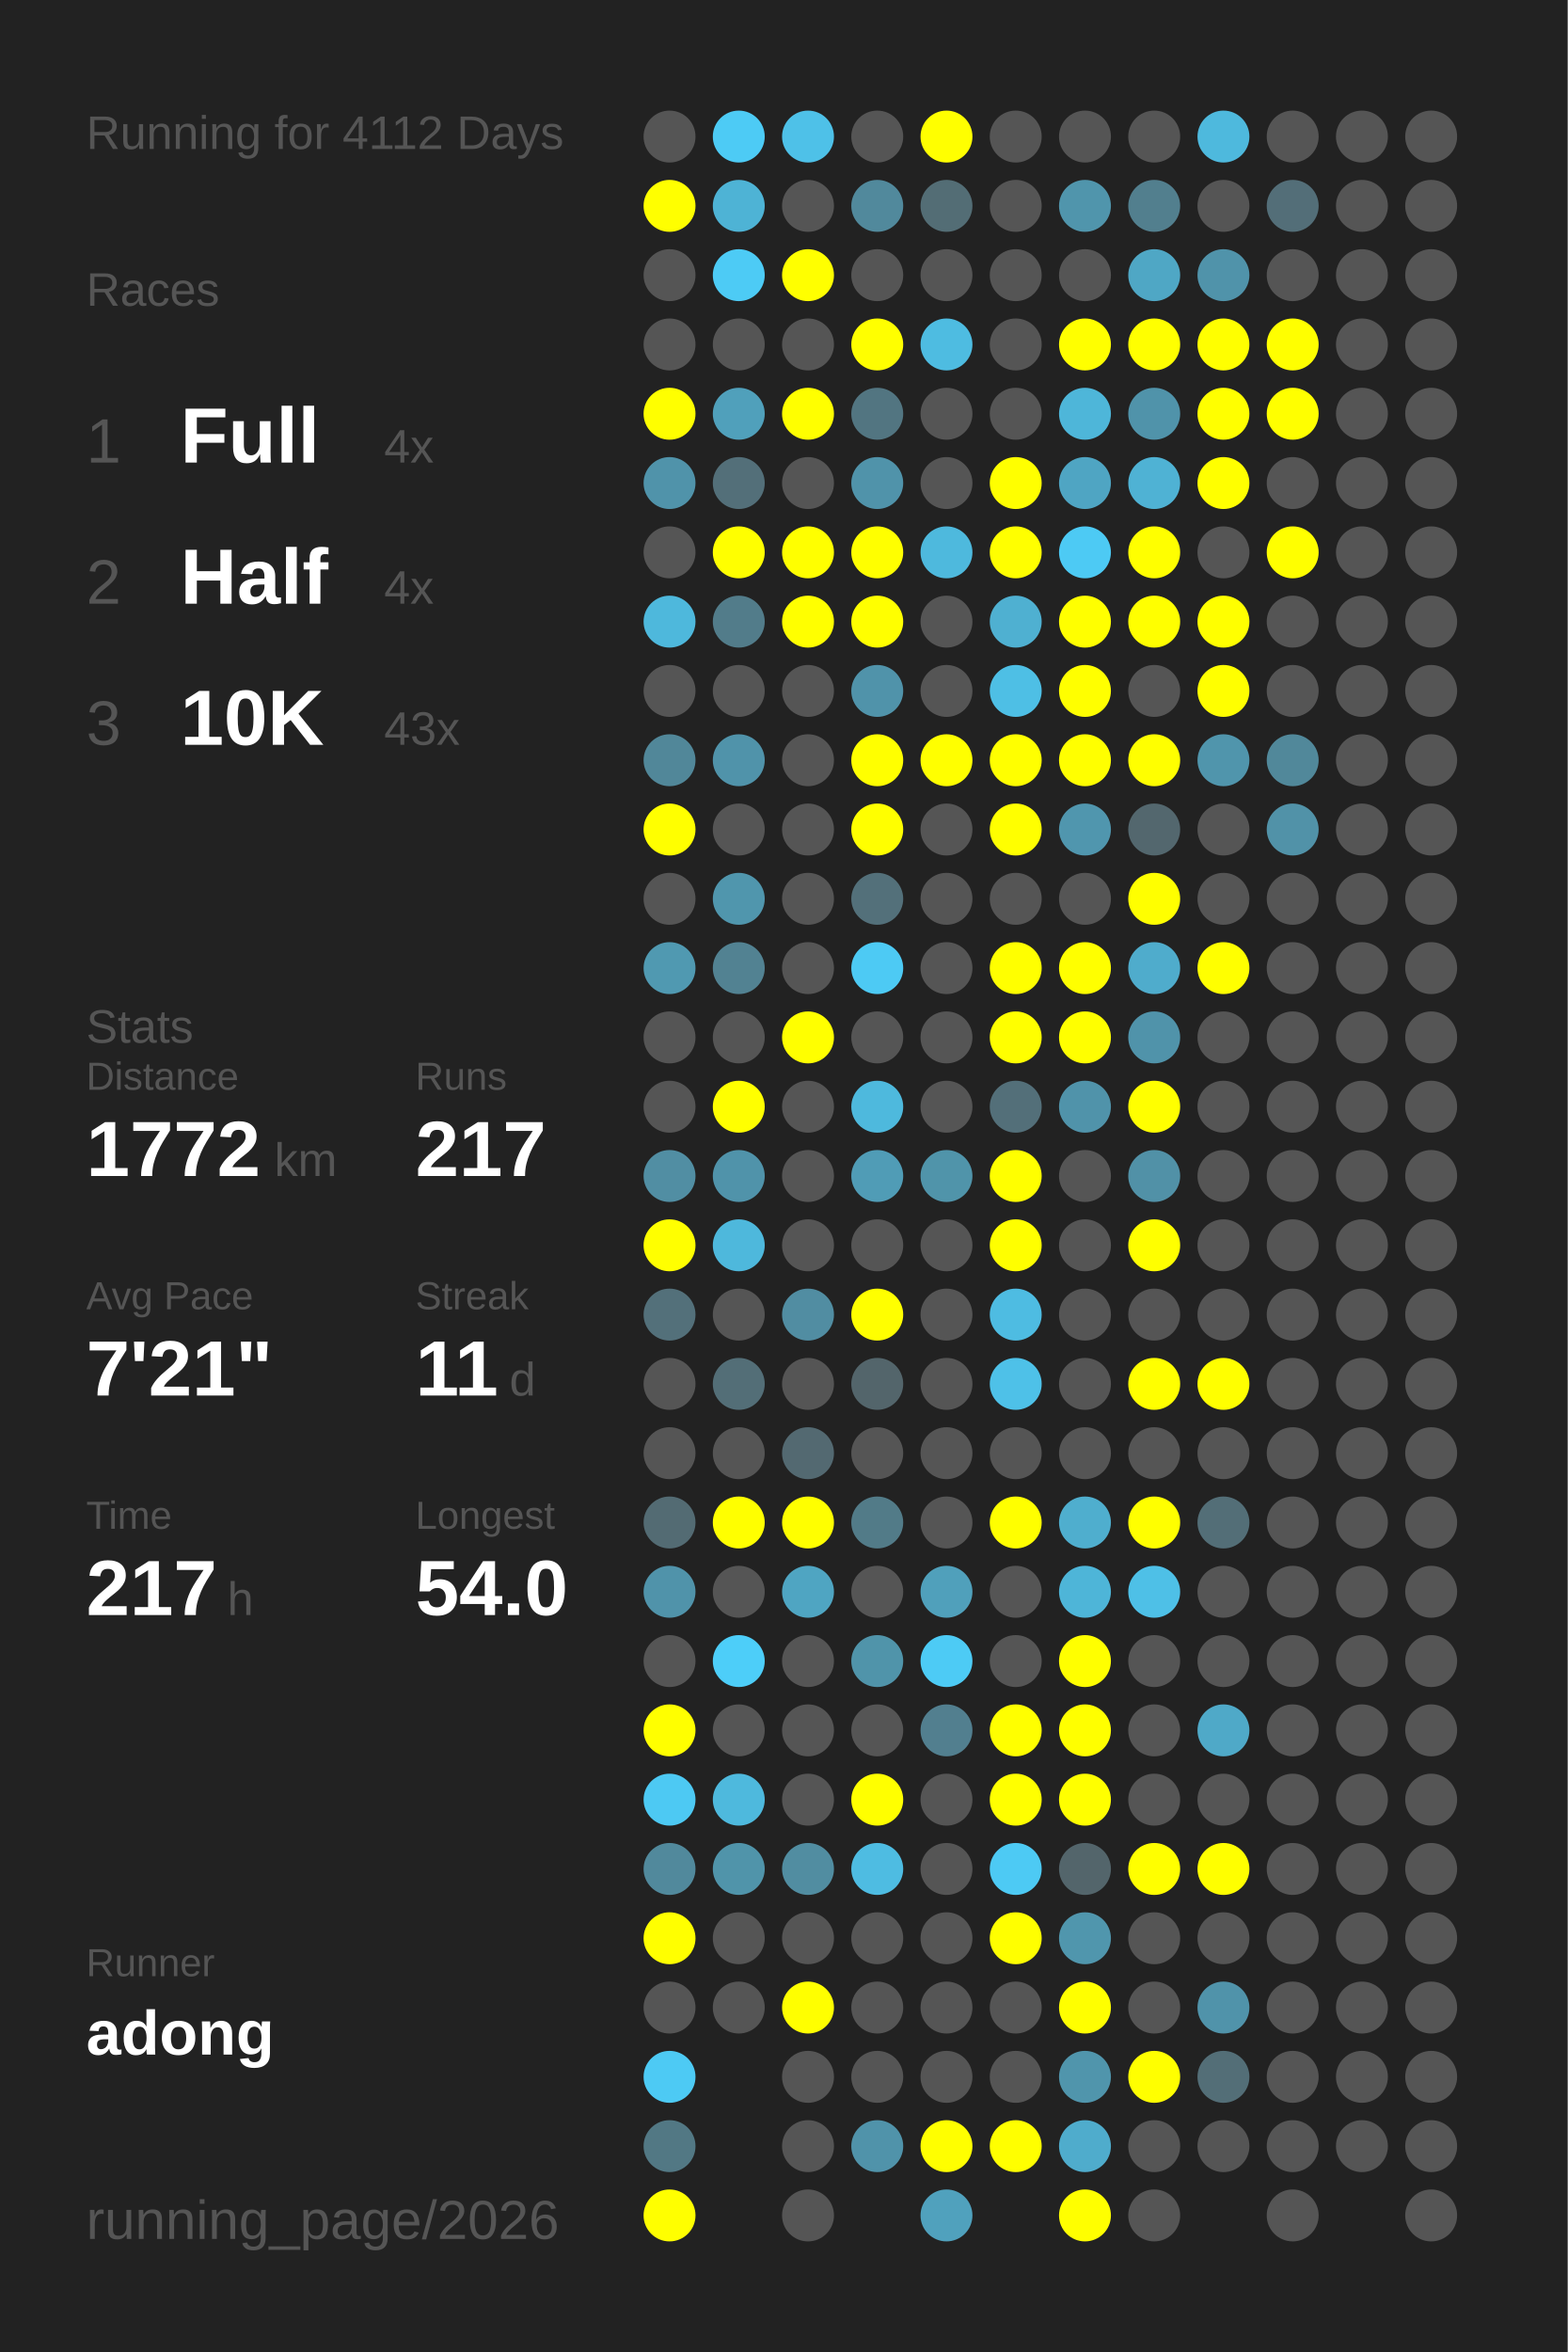
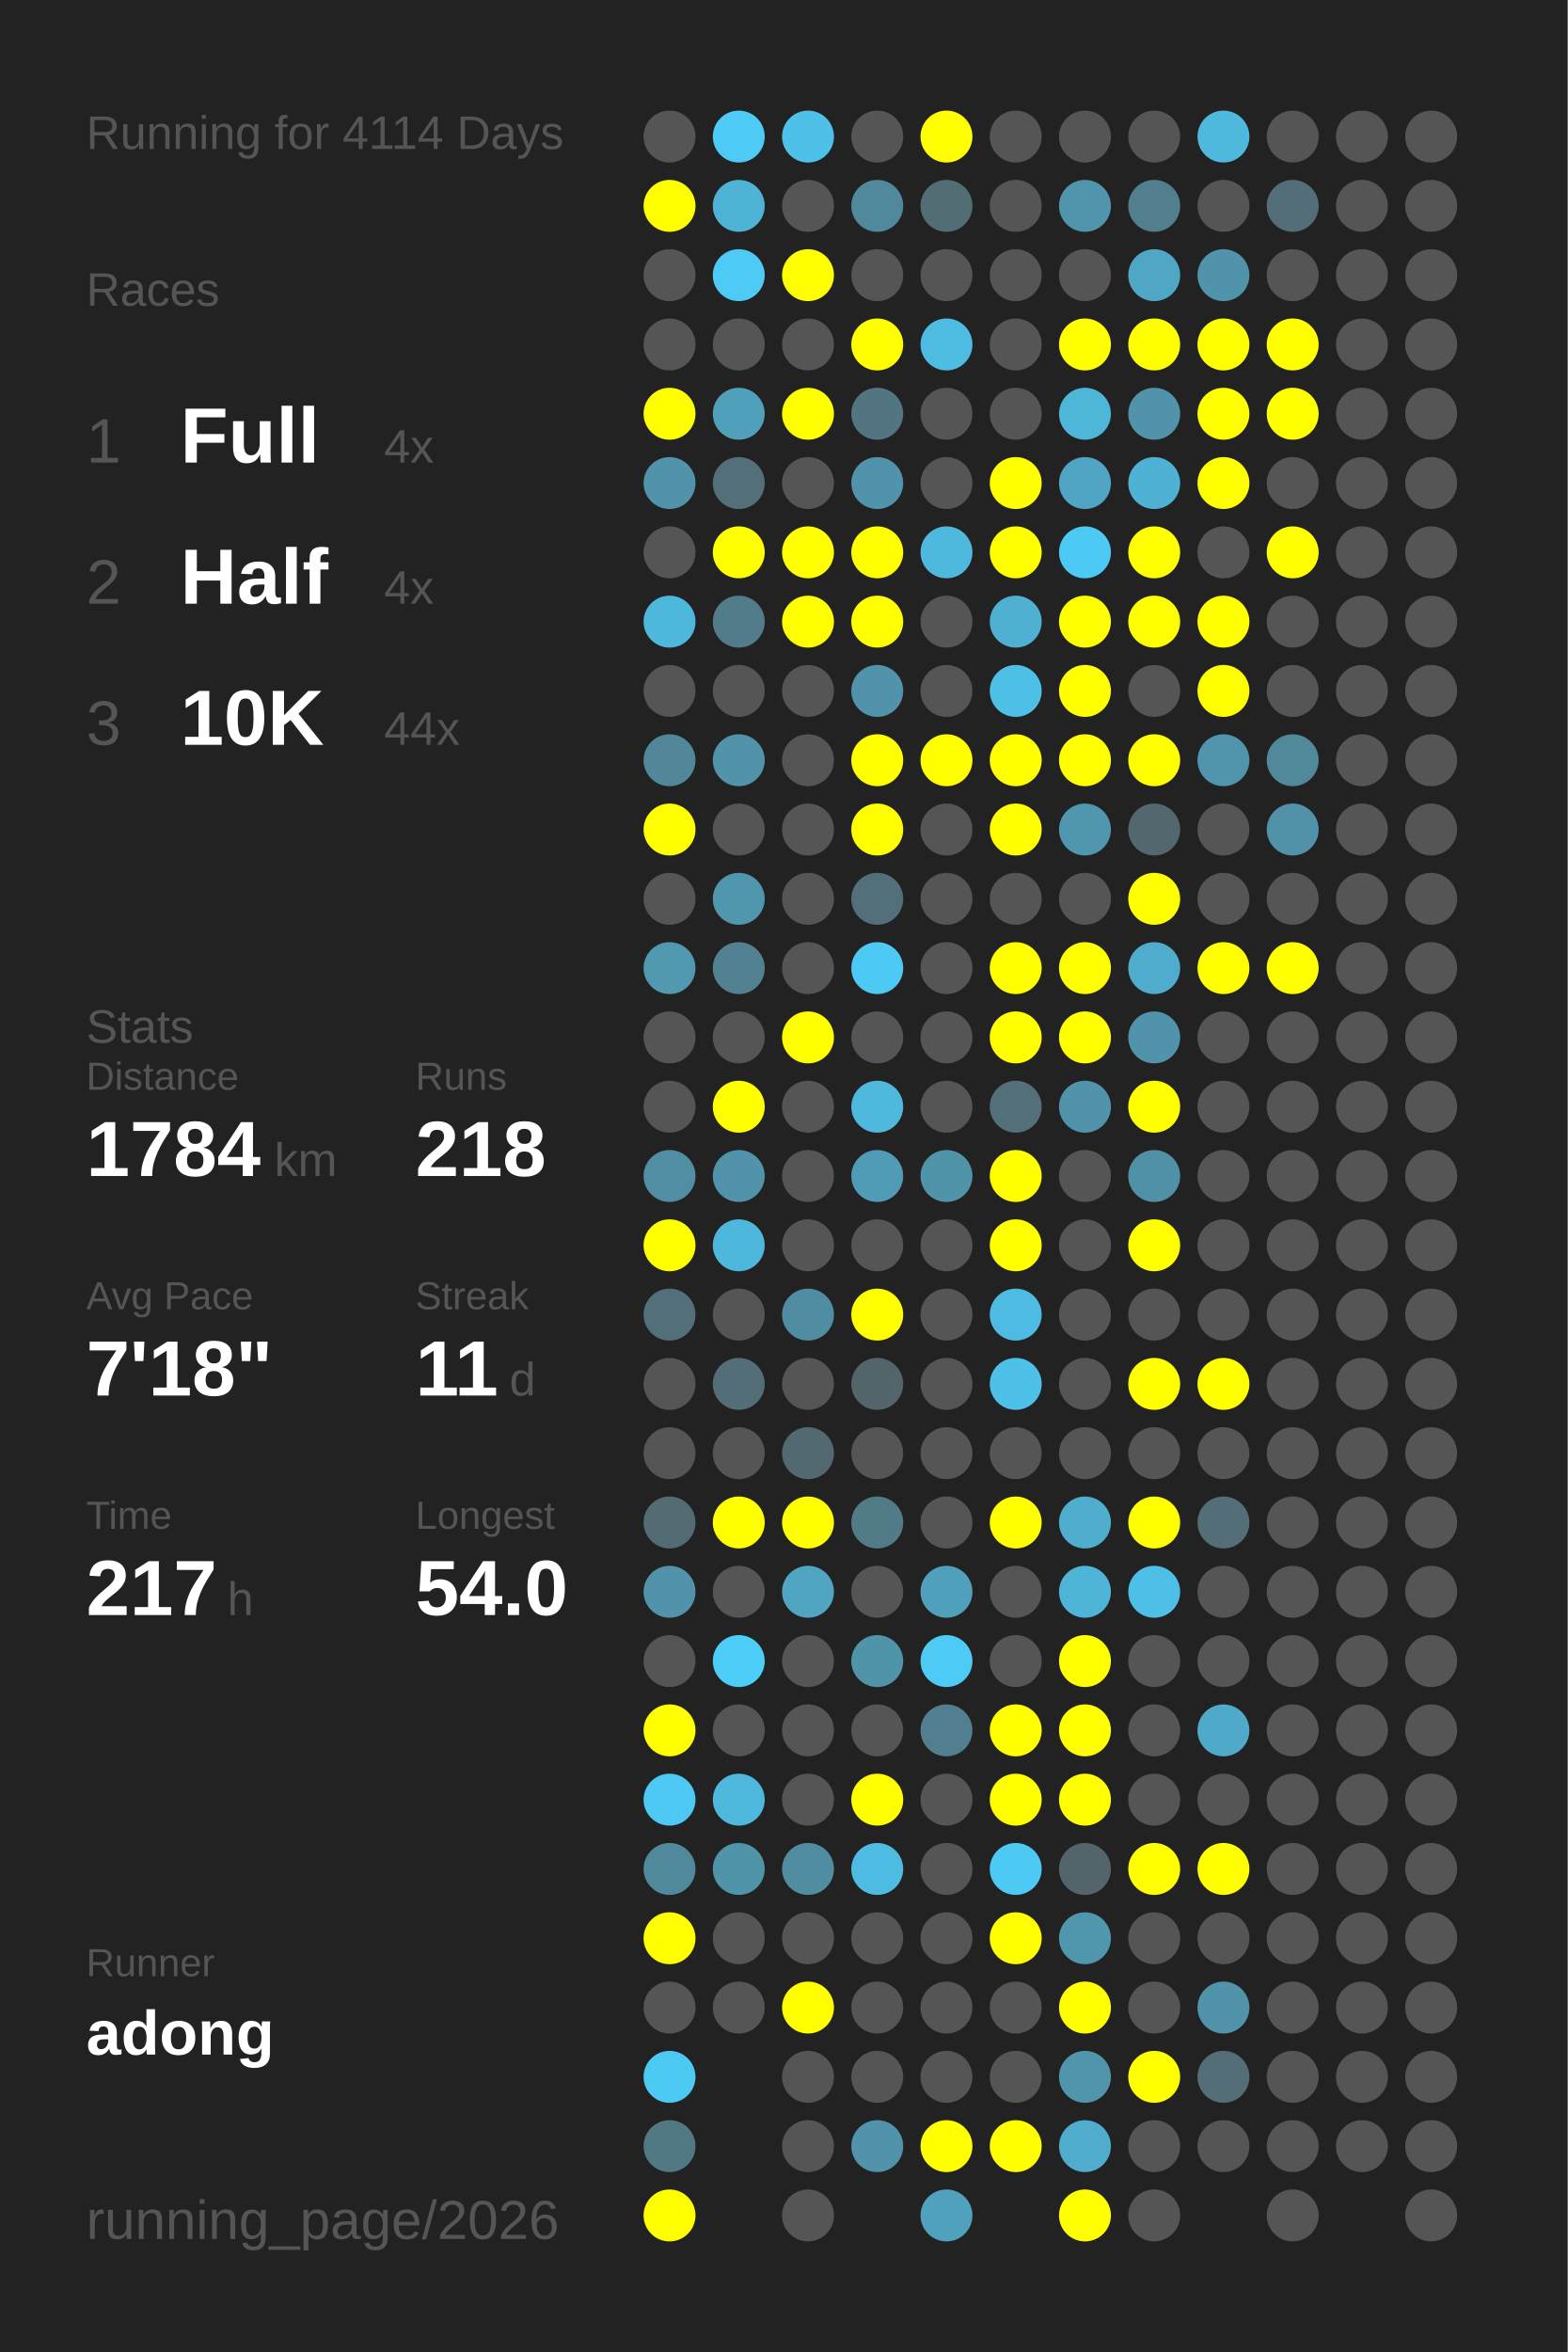
<svg xmlns="http://www.w3.org/2000/svg" baseProfile="full" height="300mm" version="1.1" viewBox="0,0,200,300" width="200mm">
  <defs />
  <rect fill="#222222" height="300" width="200" x="0" y="0" />
-   <text fill="#555555" style="font-size:6px; font-family:Arial;" x="11" y="19">Running for 4112 Days</text>
+   <text fill="#555555" style="font-size:6px; font-family:Arial;" x="11" y="19">Running for 4114 Days</text>
  <text fill="#555555" style="font-size:6px; font-family:Arial;" x="11" y="39">Races</text>
  <text fill="#555555" style="font-size:8px; font-family:Arial;" x="11" y="59">1</text>
  <text fill="#FFFFFF" style="font-size:10px; font-family:Arial; font-weight:bold;" x="23" y="59">Full</text>
  <text fill="#555555" style="font-size:6px; font-family:Arial;" x="49" y="59">4x</text>
  <text fill="#555555" style="font-size:8px; font-family:Arial;" x="11" y="77">2</text>
  <text fill="#FFFFFF" style="font-size:10px; font-family:Arial; font-weight:bold;" x="23" y="77">Half</text>
  <text fill="#555555" style="font-size:6px; font-family:Arial;" x="49" y="77">4x</text>
  <text fill="#555555" style="font-size:8px; font-family:Arial;" x="11" y="95">3</text>
  <text fill="#FFFFFF" style="font-size:10px; font-family:Arial; font-weight:bold;" x="23" y="95">10K</text>
-   <text fill="#555555" style="font-size:6px; font-family:Arial;" x="49" y="95">43x</text>
+   <text fill="#555555" style="font-size:6px; font-family:Arial;" x="49" y="95">44x</text>
  <text fill="#555555" style="font-size:6px; font-family:Arial;" x="11" y="133">Stats</text>
  <text fill="#555555" style="font-size:5px; font-family:Arial;" x="11" y="139">Distance</text>
-   <text fill="#FFFFFF" style="font-size:10px; font-family:Arial; font-weight:bold;" x="11" y="150">1772</text>
+   <text fill="#FFFFFF" style="font-size:10px; font-family:Arial; font-weight:bold;" x="11" y="150">1784</text>
  <text fill="#555555" style="font-size:6px; font-family:Arial;" x="35" y="150">km</text>
  <text fill="#555555" style="font-size:5px; font-family:Arial;" x="53" y="139">Runs</text>
-   <text fill="#FFFFFF" style="font-size:10px; font-family:Arial; font-weight:bold;" x="53" y="150">217</text>
+   <text fill="#FFFFFF" style="font-size:10px; font-family:Arial; font-weight:bold;" x="53" y="150">218</text>
  <text fill="#555555" style="font-size:5px; font-family:Arial;" x="11" y="167">Avg Pace</text>
-   <text fill="#FFFFFF" style="font-size:10px; font-family:Arial; font-weight:bold;" x="11" y="178">7'21"</text>
+   <text fill="#FFFFFF" style="font-size:10px; font-family:Arial; font-weight:bold;" x="11" y="178">7'18"</text>
  <text fill="#555555" style="font-size:5px; font-family:Arial;" x="53" y="167">Streak</text>
  <text fill="#FFFFFF" style="font-size:10px; font-family:Arial; font-weight:bold;" x="53" y="178">11</text>
  <text fill="#555555" style="font-size:6px; font-family:Arial;" x="65" y="178">d</text>
  <text fill="#555555" style="font-size:5px; font-family:Arial;" x="11" y="195">Time</text>
  <text fill="#FFFFFF" style="font-size:10px; font-family:Arial; font-weight:bold;" x="11" y="206">217</text>
  <text fill="#555555" style="font-size:6px; font-family:Arial;" x="29" y="206">h</text>
  <text fill="#555555" style="font-size:5px; font-family:Arial;" x="53" y="195">Longest</text>
  <text fill="#FFFFFF" style="font-size:10px; font-family:Arial; font-weight:bold;" x="53" y="206">54.0</text>
  <text fill="#555555" style="font-size:5px; font-family:Arial;" x="11" y="252.065">Runner</text>
  <text fill="#FFFFFF" style="font-size:8px; font-family:Arial; font-weight:bold;" x="11" y="262.065">adong</text>
  <text fill="#555555" style="font-size:7px; font-family:Arial;" x="11" y="285.581">running_page/2026</text>
  <circle cx="85.417" cy="17.419" fill="#555555" r="3.312" />
  <circle cx="85.417" cy="26.258" fill="#FFFF00" r="3.312" />
  <circle cx="85.417" cy="35.097" fill="#555555" r="3.312" />
  <circle cx="85.417" cy="43.935" fill="#555555" r="3.312" />
  <circle cx="85.417" cy="52.774" fill="#FFFF00" r="3.312" />
  <circle cx="85.417" cy="61.613" fill="#5093aa" r="3.312" />
  <circle cx="85.417" cy="70.452" fill="#555555" r="3.312" />
  <circle cx="85.417" cy="79.29" fill="#4eb8dc" r="3.312" />
  <circle cx="85.417" cy="88.129" fill="#555555" r="3.312" />
  <circle cx="85.417" cy="96.968" fill="#518799" r="3.312" />
  <circle cx="85.417" cy="105.806" fill="#FFFF00" r="3.312" />
  <circle cx="85.417" cy="114.645" fill="#555555" r="3.312" />
  <circle cx="85.417" cy="123.484" fill="#5099b1" r="3.312" />
  <circle cx="85.417" cy="132.323" fill="#555555" r="3.312" />
  <circle cx="85.417" cy="141.161" fill="#555555" r="3.312" />
  <circle cx="85.417" cy="150" fill="#518ea3" r="3.312" />
  <circle cx="85.417" cy="158.839" fill="#FFFF00" r="3.312" />
  <circle cx="85.417" cy="167.677" fill="#53707a" r="3.312" />
  <circle cx="85.417" cy="176.516" fill="#555555" r="3.312" />
  <circle cx="85.417" cy="185.355" fill="#555555" r="3.312" />
  <circle cx="85.417" cy="194.194" fill="#536b73" r="3.312" />
  <circle cx="85.417" cy="203.032" fill="#5093aa" r="3.312" />
  <circle cx="85.417" cy="211.871" fill="#555555" r="3.312" />
  <circle cx="85.417" cy="220.71" fill="#FFFF00" r="3.312" />
  <circle cx="85.417" cy="229.548" fill="#4dc9f3" r="3.312" />
  <circle cx="85.417" cy="238.387" fill="#51899c" r="3.312" />
  <circle cx="85.417" cy="247.226" fill="#FFFF00" r="3.312" />
  <circle cx="85.417" cy="256.065" fill="#555555" r="3.312" />
  <circle cx="85.417" cy="264.903" fill="#4dcaf4" r="3.312" />
  <circle cx="85.417" cy="273.742" fill="#527884" r="3.312" />
  <circle cx="85.417" cy="282.581" fill="#FFFF00" r="3.312" />
  <circle cx="94.25" cy="17.419" fill="#4dcbf5" r="3.312" />
  <circle cx="94.25" cy="26.258" fill="#4eb3d5" r="3.312" />
  <circle cx="94.25" cy="35.097" fill="#4dcbf5" r="3.312" />
  <circle cx="94.25" cy="43.935" fill="#555555" r="3.312" />
  <circle cx="94.25" cy="52.774" fill="#50a0bb" r="3.312" />
  <circle cx="94.25" cy="61.613" fill="#536f79" r="3.312" />
  <circle cx="94.25" cy="70.452" fill="#FFFF00" r="3.312" />
  <circle cx="94.25" cy="79.29" fill="#527c8a" r="3.312" />
  <circle cx="94.25" cy="88.129" fill="#555555" r="3.312" />
  <circle cx="94.25" cy="96.968" fill="#5093aa" r="3.312" />
  <circle cx="94.25" cy="105.806" fill="#555555" r="3.312" />
  <circle cx="94.25" cy="114.645" fill="#5096ad" r="3.312" />
  <circle cx="94.25" cy="123.484" fill="#528292" r="3.312" />
  <circle cx="94.25" cy="132.323" fill="#555555" r="3.312" />
  <circle cx="94.25" cy="141.161" fill="#FFFF00" r="3.312" />
  <circle cx="94.25" cy="150" fill="#5093aa" r="3.312" />
  <circle cx="94.25" cy="158.839" fill="#4eb8dc" r="3.312" />
  <circle cx="94.25" cy="167.677" fill="#555555" r="3.312" />
  <circle cx="94.25" cy="176.516" fill="#536e77" r="3.312" />
  <circle cx="94.25" cy="185.355" fill="#555555" r="3.312" />
  <circle cx="94.25" cy="194.194" fill="#FFFF00" r="3.312" />
  <circle cx="94.25" cy="203.032" fill="#555555" r="3.312" />
  <circle cx="94.25" cy="211.871" fill="#4dcef9" r="3.312" />
  <circle cx="94.25" cy="220.71" fill="#555555" r="3.312" />
  <circle cx="94.25" cy="229.548" fill="#4eb9dd" r="3.312" />
  <circle cx="94.25" cy="238.387" fill="#5094aa" r="3.312" />
  <circle cx="94.25" cy="247.226" fill="#555555" r="3.312" />
  <circle cx="94.25" cy="256.065" fill="#555555" r="3.312" />
  <circle cx="103.083" cy="17.419" fill="#4ec1e8" r="3.312" />
  <circle cx="103.083" cy="26.258" fill="#555555" r="3.312" />
  <circle cx="103.083" cy="35.097" fill="#FFFF00" r="3.312" />
  <circle cx="103.083" cy="43.935" fill="#555555" r="3.312" />
  <circle cx="103.083" cy="52.774" fill="#FFFF00" r="3.312" />
  <circle cx="103.083" cy="61.613" fill="#555555" r="3.312" />
  <circle cx="103.083" cy="70.452" fill="#FFFF00" r="3.312" />
  <circle cx="103.083" cy="79.29" fill="#FFFF00" r="3.312" />
  <circle cx="103.083" cy="88.129" fill="#555555" r="3.312" />
  <circle cx="103.083" cy="96.968" fill="#555555" r="3.312" />
  <circle cx="103.083" cy="105.806" fill="#555555" r="3.312" />
  <circle cx="103.083" cy="114.645" fill="#555555" r="3.312" />
  <circle cx="103.083" cy="123.484" fill="#555555" r="3.312" />
  <circle cx="103.083" cy="132.323" fill="#FFFF00" r="3.312" />
  <circle cx="103.083" cy="141.161" fill="#555555" r="3.312" />
  <circle cx="103.083" cy="150" fill="#555555" r="3.312" />
  <circle cx="103.083" cy="158.839" fill="#555555" r="3.312" />
  <circle cx="103.083" cy="167.677" fill="#518da2" r="3.312" />
  <circle cx="103.083" cy="176.516" fill="#555555" r="3.312" />
  <circle cx="103.083" cy="185.355" fill="#536971" r="3.312" />
  <circle cx="103.083" cy="194.194" fill="#FFFF00" r="3.312" />
  <circle cx="103.083" cy="203.032" fill="#4fa5c2" r="3.312" />
  <circle cx="103.083" cy="211.871" fill="#555555" r="3.312" />
  <circle cx="103.083" cy="220.71" fill="#555555" r="3.312" />
  <circle cx="103.083" cy="229.548" fill="#555555" r="3.312" />
  <circle cx="103.083" cy="238.387" fill="#518da1" r="3.312" />
  <circle cx="103.083" cy="247.226" fill="#555555" r="3.312" />
  <circle cx="103.083" cy="256.065" fill="#FFFF00" r="3.312" />
  <circle cx="103.083" cy="264.903" fill="#555555" r="3.312" />
  <circle cx="103.083" cy="273.742" fill="#555555" r="3.312" />
  <circle cx="103.083" cy="282.581" fill="#555555" r="3.312" />
  <circle cx="111.917" cy="17.419" fill="#555555" r="3.312" />
  <circle cx="111.917" cy="26.258" fill="#51899c" r="3.312" />
  <circle cx="111.917" cy="35.097" fill="#555555" r="3.312" />
  <circle cx="111.917" cy="43.935" fill="#FFFF00" r="3.312" />
  <circle cx="111.917" cy="52.774" fill="#527581" r="3.312" />
  <circle cx="111.917" cy="61.613" fill="#5093aa" r="3.312" />
  <circle cx="111.917" cy="70.452" fill="#FFFF00" r="3.312" />
  <circle cx="111.917" cy="79.29" fill="#FFFF00" r="3.312" />
  <circle cx="111.917" cy="88.129" fill="#5093aa" r="3.312" />
  <circle cx="111.917" cy="96.968" fill="#FFFF00" r="3.312" />
  <circle cx="111.917" cy="105.806" fill="#FFFF00" r="3.312" />
  <circle cx="111.917" cy="114.645" fill="#53707a" r="3.312" />
  <circle cx="111.917" cy="123.484" fill="#4dcaf4" r="3.312" />
  <circle cx="111.917" cy="132.323" fill="#555555" r="3.312" />
  <circle cx="111.917" cy="141.161" fill="#4eb9dd" r="3.312" />
  <circle cx="111.917" cy="150" fill="#509cb6" r="3.312" />
  <circle cx="111.917" cy="158.839" fill="#555555" r="3.312" />
  <circle cx="111.917" cy="167.677" fill="#FFFF00" r="3.312" />
  <circle cx="111.917" cy="176.516" fill="#53656b" r="3.312" />
  <circle cx="111.917" cy="185.355" fill="#555555" r="3.312" />
  <circle cx="111.917" cy="194.194" fill="#527b88" r="3.312" />
  <circle cx="111.917" cy="203.032" fill="#555555" r="3.312" />
  <circle cx="111.917" cy="211.871" fill="#5094aa" r="3.312" />
  <circle cx="111.917" cy="220.71" fill="#555555" r="3.312" />
  <circle cx="111.917" cy="229.548" fill="#FFFF00" r="3.312" />
  <circle cx="111.917" cy="238.387" fill="#4ebce2" r="3.312" />
  <circle cx="111.917" cy="247.226" fill="#555555" r="3.312" />
  <circle cx="111.917" cy="256.065" fill="#555555" r="3.312" />
  <circle cx="111.917" cy="264.903" fill="#555555" r="3.312" />
  <circle cx="111.917" cy="273.742" fill="#5093aa" r="3.312" />
  <circle cx="120.75" cy="17.419" fill="#FFFF00" r="3.312" />
  <circle cx="120.75" cy="26.258" fill="#536d75" r="3.312" />
  <circle cx="120.75" cy="35.097" fill="#555555" r="3.312" />
  <circle cx="120.75" cy="43.935" fill="#4ebce1" r="3.312" />
  <circle cx="120.75" cy="52.774" fill="#555555" r="3.312" />
  <circle cx="120.75" cy="61.613" fill="#555555" r="3.312" />
  <circle cx="120.75" cy="70.452" fill="#4eb9dd" r="3.312" />
  <circle cx="120.75" cy="79.29" fill="#555555" r="3.312" />
  <circle cx="120.75" cy="88.129" fill="#555555" r="3.312" />
  <circle cx="120.75" cy="96.968" fill="#FFFF00" r="3.312" />
  <circle cx="120.75" cy="105.806" fill="#555555" r="3.312" />
  <circle cx="120.75" cy="114.645" fill="#555555" r="3.312" />
  <circle cx="120.75" cy="123.484" fill="#555555" r="3.312" />
  <circle cx="120.75" cy="132.323" fill="#555555" r="3.312" />
  <circle cx="120.75" cy="141.161" fill="#555555" r="3.312" />
  <circle cx="120.75" cy="150" fill="#5094aa" r="3.312" />
  <circle cx="120.75" cy="158.839" fill="#555555" r="3.312" />
  <circle cx="120.75" cy="167.677" fill="#555555" r="3.312" />
  <circle cx="120.75" cy="176.516" fill="#555555" r="3.312" />
  <circle cx="120.75" cy="185.355" fill="#555555" r="3.312" />
  <circle cx="120.75" cy="194.194" fill="#555555" r="3.312" />
  <circle cx="120.75" cy="203.032" fill="#50a0bb" r="3.312" />
  <circle cx="120.75" cy="211.871" fill="#4dcbf5" r="3.312" />
  <circle cx="120.75" cy="220.71" fill="#527f8f" r="3.312" />
  <circle cx="120.75" cy="229.548" fill="#555555" r="3.312" />
  <circle cx="120.75" cy="238.387" fill="#555555" r="3.312" />
  <circle cx="120.75" cy="247.226" fill="#555555" r="3.312" />
  <circle cx="120.75" cy="256.065" fill="#555555" r="3.312" />
  <circle cx="120.75" cy="264.903" fill="#555555" r="3.312" />
  <circle cx="120.75" cy="273.742" fill="#FFFF00" r="3.312" />
  <circle cx="120.75" cy="282.581" fill="#50a1bd" r="3.312" />
  <circle cx="129.583" cy="17.419" fill="#555555" r="3.312" />
  <circle cx="129.583" cy="26.258" fill="#555555" r="3.312" />
  <circle cx="129.583" cy="35.097" fill="#555555" r="3.312" />
  <circle cx="129.583" cy="43.935" fill="#555555" r="3.312" />
  <circle cx="129.583" cy="52.774" fill="#555555" r="3.312" />
  <circle cx="129.583" cy="61.613" fill="#FFFF00" r="3.312" />
  <circle cx="129.583" cy="70.452" fill="#FFFF00" r="3.312" />
  <circle cx="129.583" cy="79.29" fill="#4fb0d1" r="3.312" />
  <circle cx="129.583" cy="88.129" fill="#4ebfe5" r="3.312" />
  <circle cx="129.583" cy="96.968" fill="#FFFF00" r="3.312" />
  <circle cx="129.583" cy="105.806" fill="#FFFF00" r="3.312" />
  <circle cx="129.583" cy="114.645" fill="#555555" r="3.312" />
  <circle cx="129.583" cy="123.484" fill="#FFFF00" r="3.312" />
  <circle cx="129.583" cy="132.323" fill="#FFFF00" r="3.312" />
  <circle cx="129.583" cy="141.161" fill="#536f79" r="3.312" />
  <circle cx="129.583" cy="150" fill="#FFFF00" r="3.312" />
  <circle cx="129.583" cy="158.839" fill="#FFFF00" r="3.312" />
  <circle cx="129.583" cy="167.677" fill="#4ebce2" r="3.312" />
  <circle cx="129.583" cy="176.516" fill="#4ec1e8" r="3.312" />
  <circle cx="129.583" cy="185.355" fill="#555555" r="3.312" />
  <circle cx="129.583" cy="194.194" fill="#FFFF00" r="3.312" />
  <circle cx="129.583" cy="203.032" fill="#555555" r="3.312" />
  <circle cx="129.583" cy="211.871" fill="#555555" r="3.312" />
  <circle cx="129.583" cy="220.71" fill="#FFFF00" r="3.312" />
  <circle cx="129.583" cy="229.548" fill="#FFFF00" r="3.312" />
  <circle cx="129.583" cy="238.387" fill="#4dcaf4" r="3.312" />
  <circle cx="129.583" cy="247.226" fill="#FFFF00" r="3.312" />
  <circle cx="129.583" cy="256.065" fill="#555555" r="3.312" />
  <circle cx="129.583" cy="264.903" fill="#555555" r="3.312" />
  <circle cx="129.583" cy="273.742" fill="#FFFF00" r="3.312" />
  <circle cx="138.417" cy="17.419" fill="#555555" r="3.312" />
  <circle cx="138.417" cy="26.258" fill="#5095ac" r="3.312" />
  <circle cx="138.417" cy="35.097" fill="#555555" r="3.312" />
  <circle cx="138.417" cy="43.935" fill="#FFFF00" r="3.312" />
  <circle cx="138.417" cy="52.774" fill="#4eb6d9" r="3.312" />
  <circle cx="138.417" cy="61.613" fill="#4fa5c3" r="3.312" />
  <circle cx="138.417" cy="70.452" fill="#4dcaf4" r="3.312" />
  <circle cx="138.417" cy="79.29" fill="#FFFF00" r="3.312" />
  <circle cx="138.417" cy="88.129" fill="#FFFF00" r="3.312" />
  <circle cx="138.417" cy="96.968" fill="#FFFF00" r="3.312" />
  <circle cx="138.417" cy="105.806" fill="#5096ae" r="3.312" />
  <circle cx="138.417" cy="114.645" fill="#555555" r="3.312" />
  <circle cx="138.417" cy="123.484" fill="#FFFF00" r="3.312" />
  <circle cx="138.417" cy="132.323" fill="#FFFF00" r="3.312" />
  <circle cx="138.417" cy="141.161" fill="#5093aa" r="3.312" />
  <circle cx="138.417" cy="150" fill="#555555" r="3.312" />
  <circle cx="138.417" cy="158.839" fill="#555555" r="3.312" />
  <circle cx="138.417" cy="167.677" fill="#555555" r="3.312" />
  <circle cx="138.417" cy="176.516" fill="#555555" r="3.312" />
  <circle cx="138.417" cy="185.355" fill="#555555" r="3.312" />
  <circle cx="138.417" cy="194.194" fill="#4faece" r="3.312" />
  <circle cx="138.417" cy="203.032" fill="#4eb5d8" r="3.312" />
  <circle cx="138.417" cy="211.871" fill="#FFFF00" r="3.312" />
  <circle cx="138.417" cy="220.71" fill="#FFFF00" r="3.312" />
  <circle cx="138.417" cy="229.548" fill="#FFFF00" r="3.312" />
  <circle cx="138.417" cy="238.387" fill="#53656b" r="3.312" />
  <circle cx="138.417" cy="247.226" fill="#5096ad" r="3.312" />
  <circle cx="138.417" cy="256.065" fill="#FFFF00" r="3.312" />
  <circle cx="138.417" cy="264.903" fill="#5095ac" r="3.312" />
  <circle cx="138.417" cy="273.742" fill="#4faccc" r="3.312" />
  <circle cx="138.417" cy="282.581" fill="#FFFF00" r="3.312" />
  <circle cx="147.25" cy="17.419" fill="#555555" r="3.312" />
  <circle cx="147.25" cy="26.258" fill="#527f8e" r="3.312" />
  <circle cx="147.25" cy="35.097" fill="#4fa7c5" r="3.312" />
  <circle cx="147.25" cy="43.935" fill="#FFFF00" r="3.312" />
  <circle cx="147.25" cy="52.774" fill="#5093aa" r="3.312" />
  <circle cx="147.25" cy="61.613" fill="#4fb2d4" r="3.312" />
  <circle cx="147.25" cy="70.452" fill="#FFFF00" r="3.312" />
  <circle cx="147.25" cy="79.29" fill="#FFFF00" r="3.312" />
  <circle cx="147.25" cy="88.129" fill="#555555" r="3.312" />
  <circle cx="147.25" cy="96.968" fill="#FFFF00" r="3.312" />
  <circle cx="147.25" cy="105.806" fill="#53676e" r="3.312" />
  <circle cx="147.25" cy="114.645" fill="#FFFF00" r="3.312" />
  <circle cx="147.25" cy="123.484" fill="#4faccc" r="3.312" />
  <circle cx="147.25" cy="132.323" fill="#5093aa" r="3.312" />
  <circle cx="147.25" cy="141.161" fill="#FFFF00" r="3.312" />
  <circle cx="147.25" cy="150" fill="#5191a7" r="3.312" />
  <circle cx="147.25" cy="158.839" fill="#FFFF00" r="3.312" />
  <circle cx="147.25" cy="167.677" fill="#555555" r="3.312" />
  <circle cx="147.25" cy="176.516" fill="#FFFF00" r="3.312" />
  <circle cx="147.25" cy="185.355" fill="#555555" r="3.312" />
  <circle cx="147.25" cy="194.194" fill="#FFFF00" r="3.312" />
  <circle cx="147.25" cy="203.032" fill="#4ec0e7" r="3.312" />
  <circle cx="147.25" cy="211.871" fill="#555555" r="3.312" />
  <circle cx="147.25" cy="220.71" fill="#555555" r="3.312" />
  <circle cx="147.25" cy="229.548" fill="#555555" r="3.312" />
  <circle cx="147.25" cy="238.387" fill="#FFFF00" r="3.312" />
  <circle cx="147.25" cy="247.226" fill="#555555" r="3.312" />
  <circle cx="147.25" cy="256.065" fill="#555555" r="3.312" />
  <circle cx="147.25" cy="264.903" fill="#FFFF00" r="3.312" />
  <circle cx="147.25" cy="273.742" fill="#555555" r="3.312" />
  <circle cx="147.25" cy="282.581" fill="#555555" r="3.312" />
  <circle cx="156.083" cy="17.419" fill="#4eb9dd" r="3.312" />
  <circle cx="156.083" cy="26.258" fill="#555555" r="3.312" />
  <circle cx="156.083" cy="35.097" fill="#5093aa" r="3.312" />
  <circle cx="156.083" cy="43.935" fill="#FFFF00" r="3.312" />
  <circle cx="156.083" cy="52.774" fill="#FFFF00" r="3.312" />
  <circle cx="156.083" cy="61.613" fill="#FFFF00" r="3.312" />
  <circle cx="156.083" cy="70.452" fill="#555555" r="3.312" />
  <circle cx="156.083" cy="79.29" fill="#FFFF00" r="3.312" />
  <circle cx="156.083" cy="88.129" fill="#FFFF00" r="3.312" />
  <circle cx="156.083" cy="96.968" fill="#5095ac" r="3.312" />
  <circle cx="156.083" cy="105.806" fill="#555555" r="3.312" />
  <circle cx="156.083" cy="114.645" fill="#555555" r="3.312" />
  <circle cx="156.083" cy="123.484" fill="#FFFF00" r="3.312" />
  <circle cx="156.083" cy="132.323" fill="#555555" r="3.312" />
  <circle cx="156.083" cy="141.161" fill="#555555" r="3.312" />
  <circle cx="156.083" cy="150" fill="#555555" r="3.312" />
  <circle cx="156.083" cy="158.839" fill="#555555" r="3.312" />
  <circle cx="156.083" cy="167.677" fill="#555555" r="3.312" />
  <circle cx="156.083" cy="176.516" fill="#FFFF00" r="3.312" />
  <circle cx="156.083" cy="185.355" fill="#555555" r="3.312" />
  <circle cx="156.083" cy="194.194" fill="#536e77" r="3.312" />
  <circle cx="156.083" cy="203.032" fill="#555555" r="3.312" />
  <circle cx="156.083" cy="211.871" fill="#555555" r="3.312" />
  <circle cx="156.083" cy="220.71" fill="#4fa9c8" r="3.312" />
  <circle cx="156.083" cy="229.548" fill="#555555" r="3.312" />
  <circle cx="156.083" cy="238.387" fill="#FFFF00" r="3.312" />
  <circle cx="156.083" cy="247.226" fill="#555555" r="3.312" />
  <circle cx="156.083" cy="256.065" fill="#5093aa" r="3.312" />
  <circle cx="156.083" cy="264.903" fill="#536e77" r="3.312" />
  <circle cx="156.083" cy="273.742" fill="#555555" r="3.312" />
  <circle cx="164.917" cy="17.419" fill="#555555" r="3.312" />
  <circle cx="164.917" cy="26.258" fill="#536e78" r="3.312" />
  <circle cx="164.917" cy="35.097" fill="#555555" r="3.312" />
  <circle cx="164.917" cy="43.935" fill="#FFFF00" r="3.312" />
  <circle cx="164.917" cy="52.774" fill="#FFFF00" r="3.312" />
  <circle cx="164.917" cy="61.613" fill="#555555" r="3.312" />
  <circle cx="164.917" cy="70.452" fill="#FFFF00" r="3.312" />
  <circle cx="164.917" cy="79.29" fill="#555555" r="3.312" />
  <circle cx="164.917" cy="88.129" fill="#555555" r="3.312" />
  <circle cx="164.917" cy="96.968" fill="#51889a" r="3.312" />
  <circle cx="164.917" cy="105.806" fill="#5192a8" r="3.312" />
  <circle cx="164.917" cy="114.645" fill="#555555" r="3.312" />
-   <circle cx="164.917" cy="123.484" fill="#555555" r="3.312" />
+   <circle cx="164.917" cy="123.484" fill="#FFFF00" r="3.312" />
  <circle cx="164.917" cy="132.323" fill="#555555" r="3.312" />
  <circle cx="164.917" cy="141.161" fill="#555555" r="3.312" />
  <circle cx="164.917" cy="150" fill="#555555" r="3.312" />
  <circle cx="164.917" cy="158.839" fill="#555555" r="3.312" />
  <circle cx="164.917" cy="167.677" fill="#555555" r="3.312" />
  <circle cx="164.917" cy="176.516" fill="#555555" r="3.312" />
  <circle cx="164.917" cy="185.355" fill="#555555" r="3.312" />
  <circle cx="164.917" cy="194.194" fill="#555555" r="3.312" />
  <circle cx="164.917" cy="203.032" fill="#555555" r="3.312" />
  <circle cx="164.917" cy="211.871" fill="#555555" r="3.312" />
  <circle cx="164.917" cy="220.71" fill="#555555" r="3.312" />
  <circle cx="164.917" cy="229.548" fill="#555555" r="3.312" />
  <circle cx="164.917" cy="238.387" fill="#555555" r="3.312" />
  <circle cx="164.917" cy="247.226" fill="#555555" r="3.312" />
  <circle cx="164.917" cy="256.065" fill="#555555" r="3.312" />
  <circle cx="164.917" cy="264.903" fill="#555555" r="3.312" />
  <circle cx="164.917" cy="273.742" fill="#555555" r="3.312" />
  <circle cx="164.917" cy="282.581" fill="#555555" r="3.312" />
  <circle cx="173.75" cy="17.419" fill="#555555" r="3.312" />
  <circle cx="173.75" cy="26.258" fill="#555555" r="3.312" />
  <circle cx="173.75" cy="35.097" fill="#555555" r="3.312" />
  <circle cx="173.75" cy="43.935" fill="#555555" r="3.312" />
  <circle cx="173.75" cy="52.774" fill="#555555" r="3.312" />
  <circle cx="173.75" cy="61.613" fill="#555555" r="3.312" />
  <circle cx="173.75" cy="70.452" fill="#555555" r="3.312" />
  <circle cx="173.75" cy="79.29" fill="#555555" r="3.312" />
  <circle cx="173.75" cy="88.129" fill="#555555" r="3.312" />
  <circle cx="173.75" cy="96.968" fill="#555555" r="3.312" />
  <circle cx="173.75" cy="105.806" fill="#555555" r="3.312" />
  <circle cx="173.75" cy="114.645" fill="#555555" r="3.312" />
  <circle cx="173.75" cy="123.484" fill="#555555" r="3.312" />
  <circle cx="173.75" cy="132.323" fill="#555555" r="3.312" />
  <circle cx="173.75" cy="141.161" fill="#555555" r="3.312" />
  <circle cx="173.75" cy="150" fill="#555555" r="3.312" />
  <circle cx="173.75" cy="158.839" fill="#555555" r="3.312" />
  <circle cx="173.75" cy="167.677" fill="#555555" r="3.312" />
  <circle cx="173.75" cy="176.516" fill="#555555" r="3.312" />
  <circle cx="173.75" cy="185.355" fill="#555555" r="3.312" />
  <circle cx="173.75" cy="194.194" fill="#555555" r="3.312" />
  <circle cx="173.75" cy="203.032" fill="#555555" r="3.312" />
  <circle cx="173.75" cy="211.871" fill="#555555" r="3.312" />
  <circle cx="173.75" cy="220.71" fill="#555555" r="3.312" />
  <circle cx="173.75" cy="229.548" fill="#555555" r="3.312" />
  <circle cx="173.75" cy="238.387" fill="#555555" r="3.312" />
  <circle cx="173.75" cy="247.226" fill="#555555" r="3.312" />
  <circle cx="173.75" cy="256.065" fill="#555555" r="3.312" />
  <circle cx="173.75" cy="264.903" fill="#555555" r="3.312" />
  <circle cx="173.75" cy="273.742" fill="#555555" r="3.312" />
  <circle cx="182.583" cy="17.419" fill="#555555" r="3.312" />
  <circle cx="182.583" cy="26.258" fill="#555555" r="3.312" />
  <circle cx="182.583" cy="35.097" fill="#555555" r="3.312" />
  <circle cx="182.583" cy="43.935" fill="#555555" r="3.312" />
  <circle cx="182.583" cy="52.774" fill="#555555" r="3.312" />
  <circle cx="182.583" cy="61.613" fill="#555555" r="3.312" />
  <circle cx="182.583" cy="70.452" fill="#555555" r="3.312" />
  <circle cx="182.583" cy="79.29" fill="#555555" r="3.312" />
  <circle cx="182.583" cy="88.129" fill="#555555" r="3.312" />
  <circle cx="182.583" cy="96.968" fill="#555555" r="3.312" />
  <circle cx="182.583" cy="105.806" fill="#555555" r="3.312" />
  <circle cx="182.583" cy="114.645" fill="#555555" r="3.312" />
  <circle cx="182.583" cy="123.484" fill="#555555" r="3.312" />
  <circle cx="182.583" cy="132.323" fill="#555555" r="3.312" />
  <circle cx="182.583" cy="141.161" fill="#555555" r="3.312" />
  <circle cx="182.583" cy="150" fill="#555555" r="3.312" />
  <circle cx="182.583" cy="158.839" fill="#555555" r="3.312" />
  <circle cx="182.583" cy="167.677" fill="#555555" r="3.312" />
  <circle cx="182.583" cy="176.516" fill="#555555" r="3.312" />
  <circle cx="182.583" cy="185.355" fill="#555555" r="3.312" />
  <circle cx="182.583" cy="194.194" fill="#555555" r="3.312" />
  <circle cx="182.583" cy="203.032" fill="#555555" r="3.312" />
  <circle cx="182.583" cy="211.871" fill="#555555" r="3.312" />
  <circle cx="182.583" cy="220.71" fill="#555555" r="3.312" />
  <circle cx="182.583" cy="229.548" fill="#555555" r="3.312" />
  <circle cx="182.583" cy="238.387" fill="#555555" r="3.312" />
  <circle cx="182.583" cy="247.226" fill="#555555" r="3.312" />
  <circle cx="182.583" cy="256.065" fill="#555555" r="3.312" />
  <circle cx="182.583" cy="264.903" fill="#555555" r="3.312" />
  <circle cx="182.583" cy="273.742" fill="#555555" r="3.312" />
  <circle cx="182.583" cy="282.581" fill="#555555" r="3.312" />
</svg>
